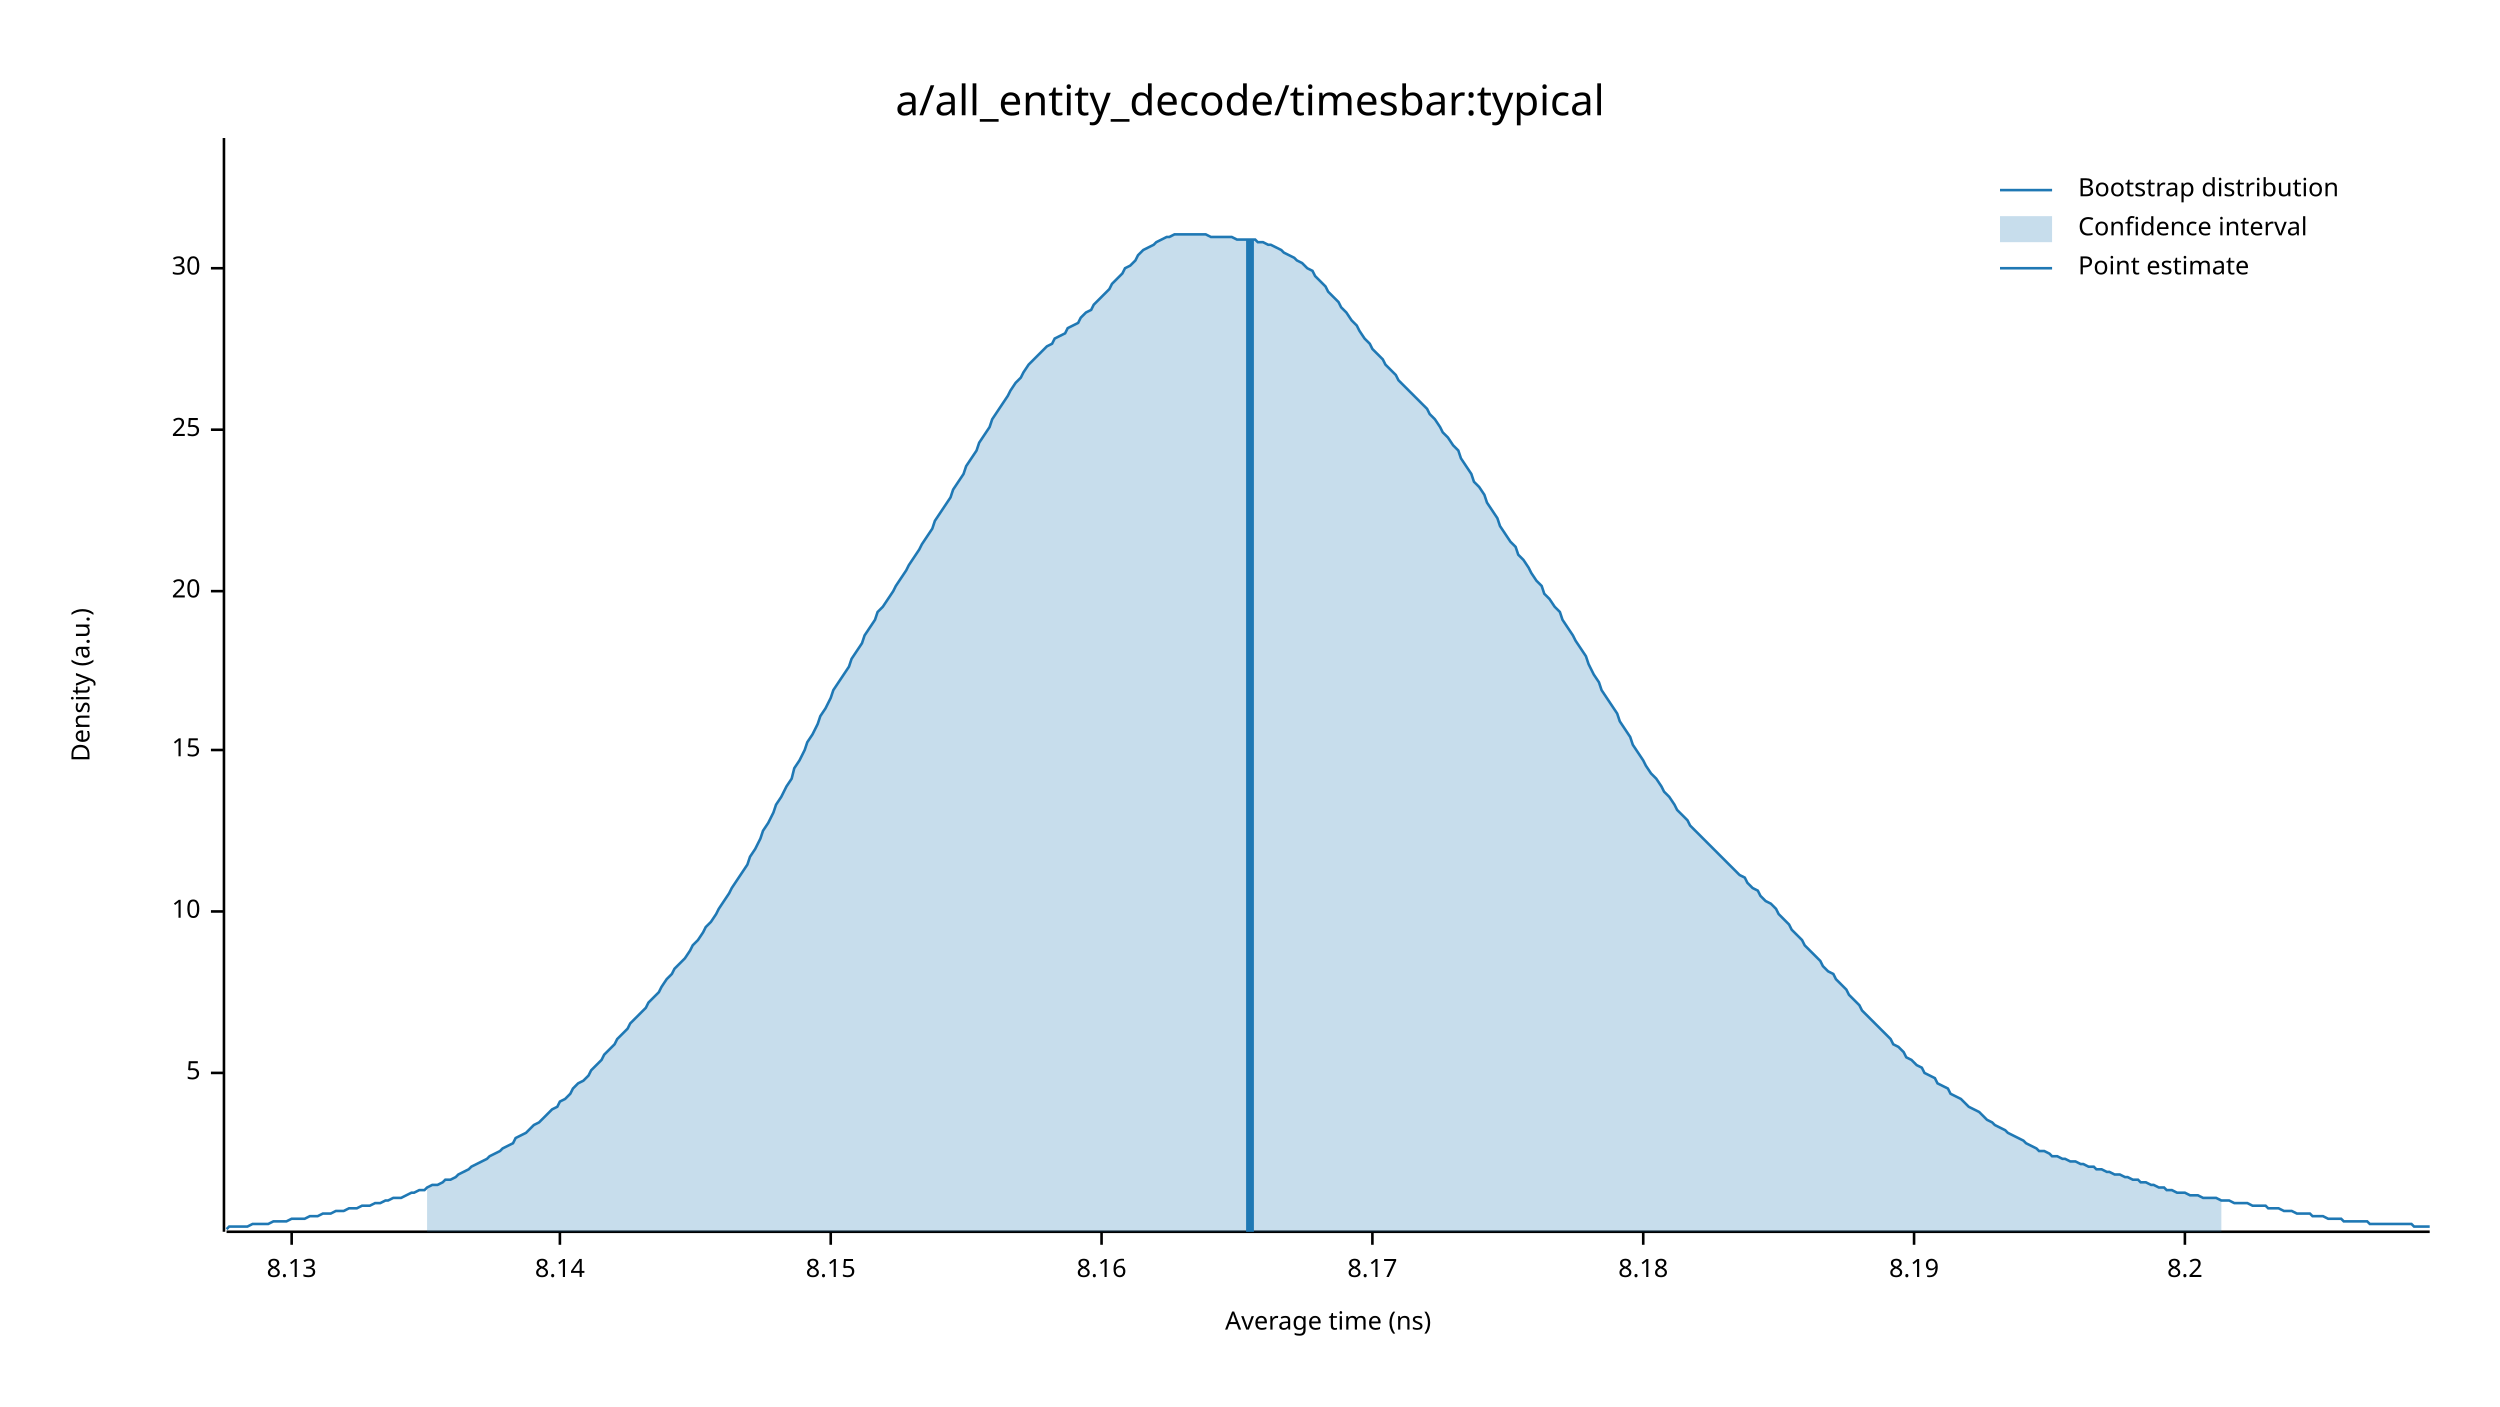
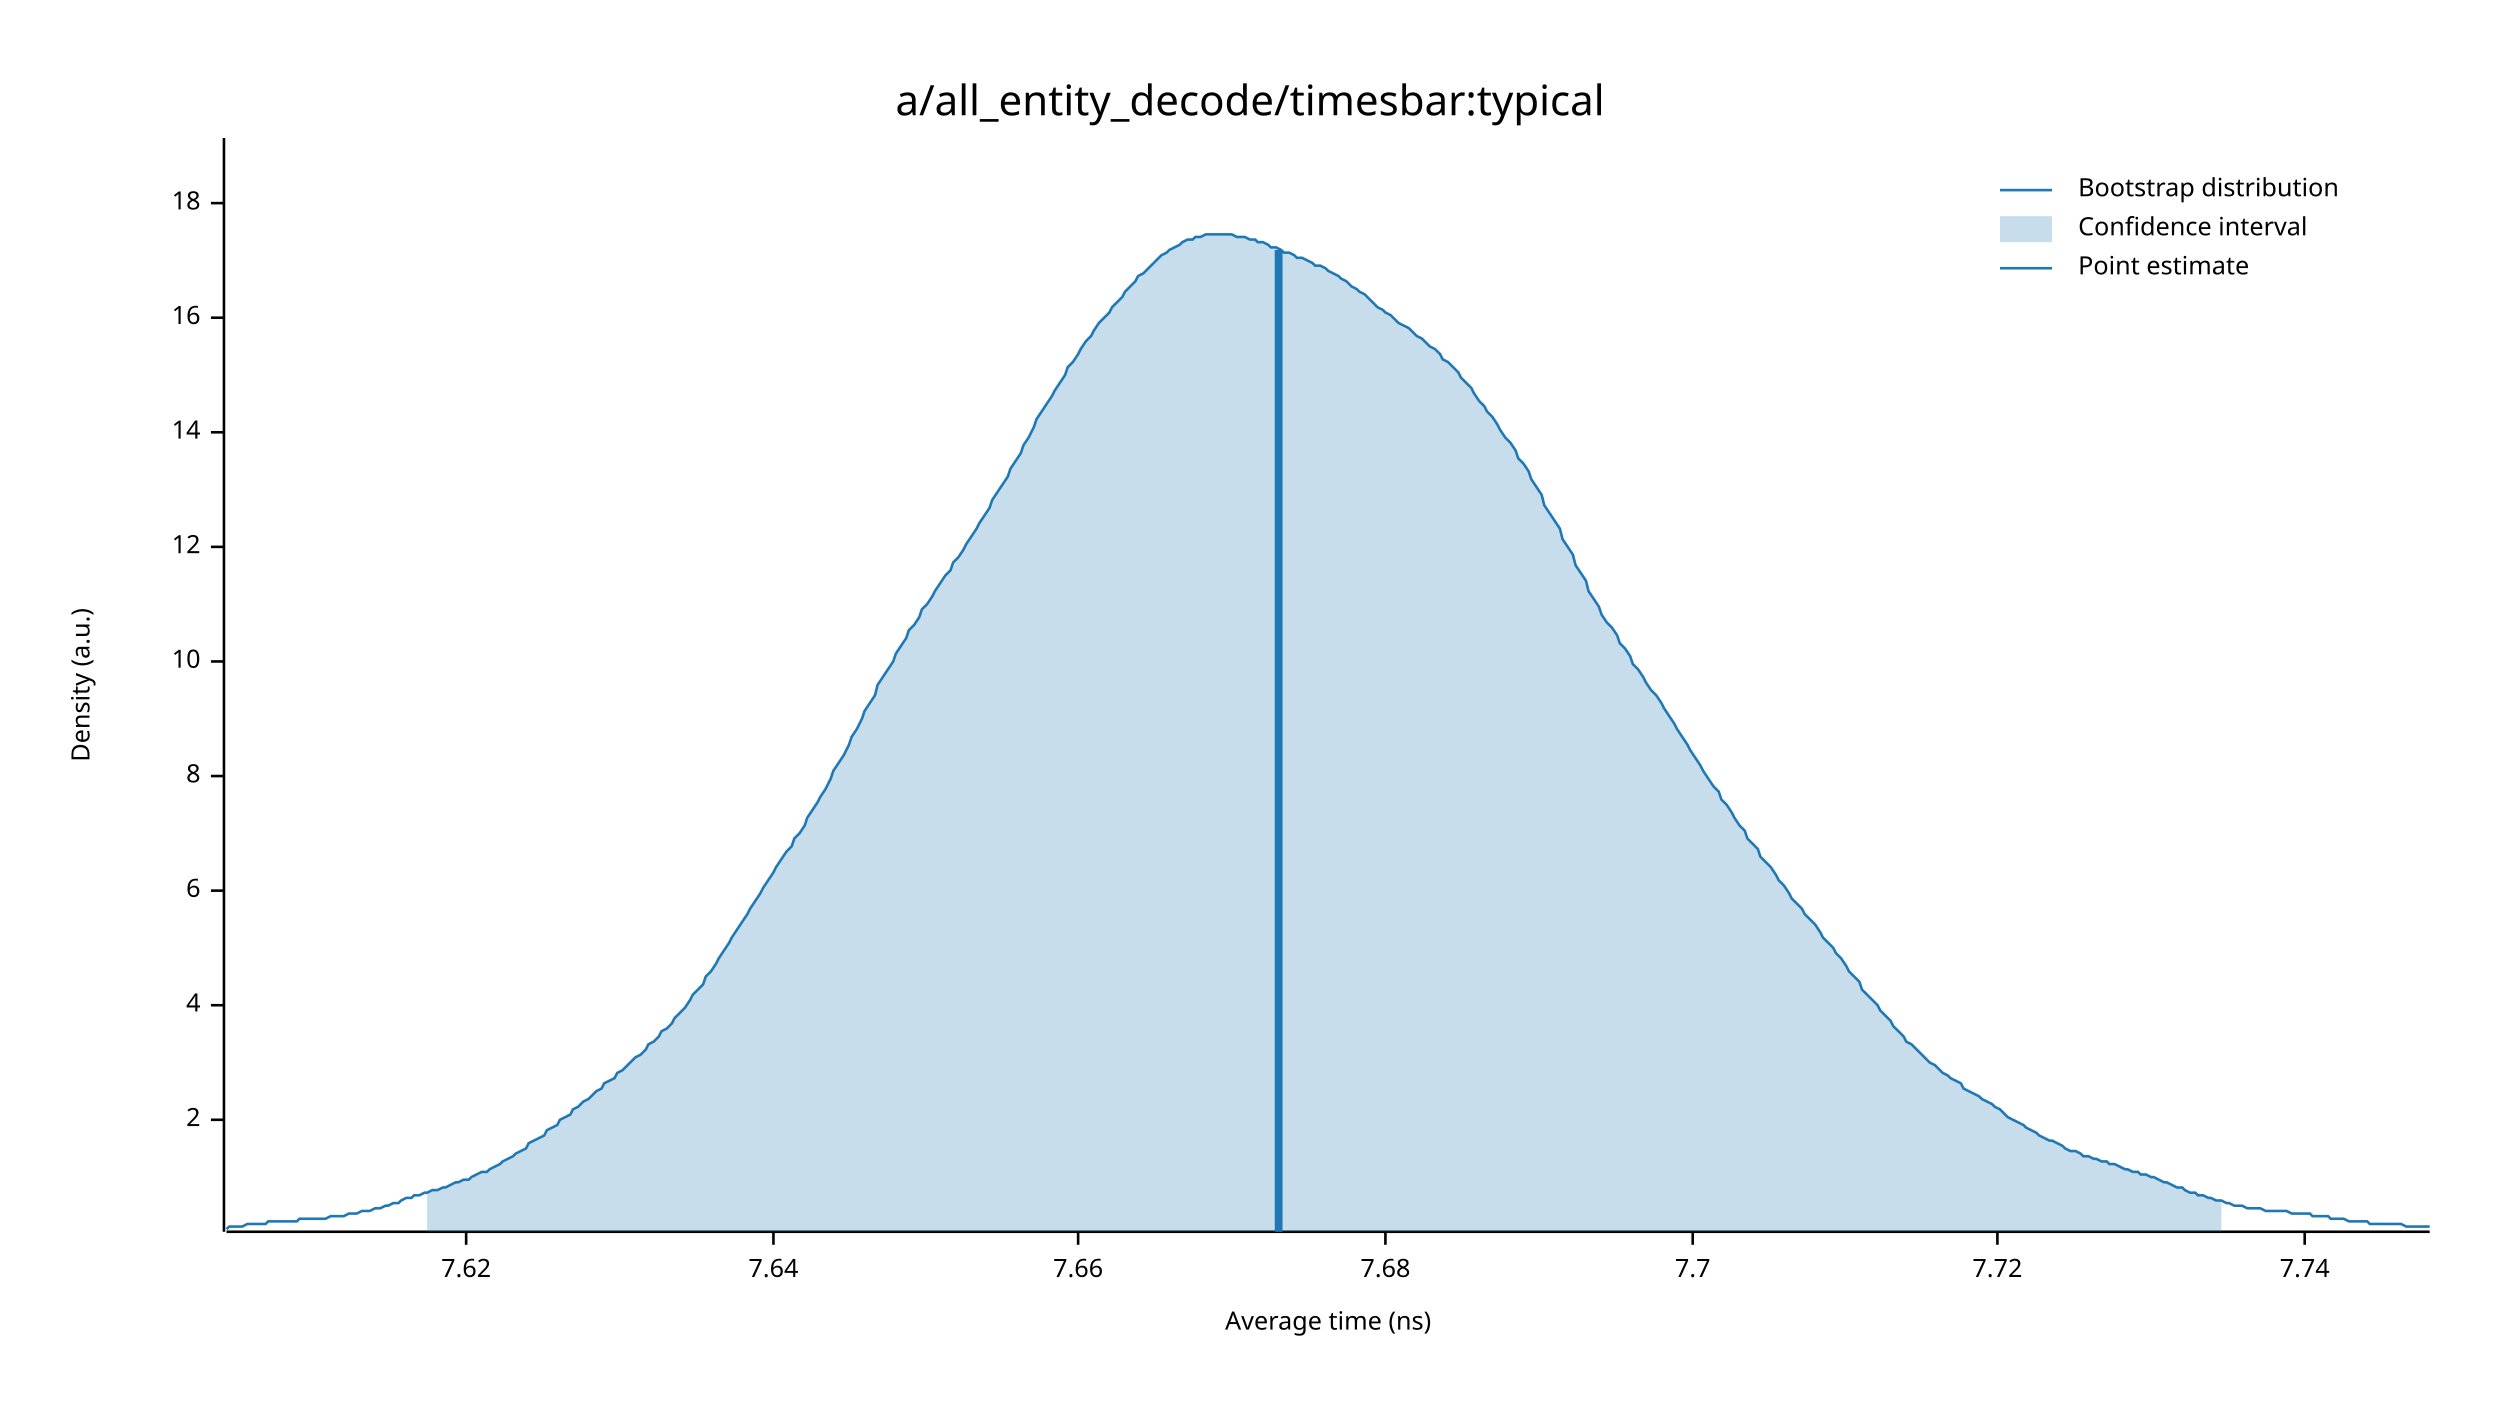
<svg xmlns="http://www.w3.org/2000/svg" width="960" height="540" viewBox="0 0 960 540">
  <text x="480" y="32" dy="0.76em" text-anchor="middle" font-family="sans-serif" font-size="16.129" opacity="1" fill="#000000">
a/all_entity_decode/timesbar:typical
</text>
  <text x="27" y="263" dy="0.76em" text-anchor="middle" font-family="sans-serif" font-size="9.677" opacity="1" fill="#000000" transform="rotate(270, 27, 263)">
Density (a.u.)
</text>
  <text x="510" y="513" dy="-0.5ex" text-anchor="middle" font-family="sans-serif" font-size="9.677" opacity="1" fill="#000000">
Average time (ns)
</text>
  <polyline fill="none" opacity="1" stroke="#000000" stroke-width="1" points="86,53 86,473 " />
-   <text x="77" y="412" dy="0.5ex" text-anchor="end" font-family="sans-serif" font-size="9.677" opacity="1" fill="#000000">
- 5
+   <text x="77" y="430" dy="0.5ex" text-anchor="end" font-family="sans-serif" font-size="9.677" opacity="1" fill="#000000">
+ 2
</text>
-   <polyline fill="none" opacity="1" stroke="#000000" stroke-width="1" points="81,412 86,412 " />
-   <text x="77" y="350" dy="0.5ex" text-anchor="end" font-family="sans-serif" font-size="9.677" opacity="1" fill="#000000">
+   <polyline fill="none" opacity="1" stroke="#000000" stroke-width="1" points="81,430 86,430 " />
+   <text x="77" y="386" dy="0.5ex" text-anchor="end" font-family="sans-serif" font-size="9.677" opacity="1" fill="#000000">
+ 4
+ </text>
+   <polyline fill="none" opacity="1" stroke="#000000" stroke-width="1" points="81,386 86,386 " />
+   <text x="77" y="342" dy="0.5ex" text-anchor="end" font-family="sans-serif" font-size="9.677" opacity="1" fill="#000000">
+ 6
+ </text>
+   <polyline fill="none" opacity="1" stroke="#000000" stroke-width="1" points="81,342 86,342 " />
+   <text x="77" y="298" dy="0.5ex" text-anchor="end" font-family="sans-serif" font-size="9.677" opacity="1" fill="#000000">
+ 8
+ </text>
+   <polyline fill="none" opacity="1" stroke="#000000" stroke-width="1" points="81,298 86,298 " />
+   <text x="77" y="254" dy="0.5ex" text-anchor="end" font-family="sans-serif" font-size="9.677" opacity="1" fill="#000000">
10
</text>
-   <polyline fill="none" opacity="1" stroke="#000000" stroke-width="1" points="81,350 86,350 " />
-   <text x="77" y="288" dy="0.5ex" text-anchor="end" font-family="sans-serif" font-size="9.677" opacity="1" fill="#000000">
- 15
+   <polyline fill="none" opacity="1" stroke="#000000" stroke-width="1" points="81,254 86,254 " />
+   <text x="77" y="210" dy="0.5ex" text-anchor="end" font-family="sans-serif" font-size="9.677" opacity="1" fill="#000000">
+ 12
</text>
-   <polyline fill="none" opacity="1" stroke="#000000" stroke-width="1" points="81,288 86,288 " />
-   <text x="77" y="227" dy="0.5ex" text-anchor="end" font-family="sans-serif" font-size="9.677" opacity="1" fill="#000000">
- 20
+   <polyline fill="none" opacity="1" stroke="#000000" stroke-width="1" points="81,210 86,210 " />
+   <text x="77" y="166" dy="0.5ex" text-anchor="end" font-family="sans-serif" font-size="9.677" opacity="1" fill="#000000">
+ 14
</text>
-   <polyline fill="none" opacity="1" stroke="#000000" stroke-width="1" points="81,227 86,227 " />
-   <text x="77" y="165" dy="0.5ex" text-anchor="end" font-family="sans-serif" font-size="9.677" opacity="1" fill="#000000">
- 25
+   <polyline fill="none" opacity="1" stroke="#000000" stroke-width="1" points="81,166 86,166 " />
+   <text x="77" y="122" dy="0.5ex" text-anchor="end" font-family="sans-serif" font-size="9.677" opacity="1" fill="#000000">
+ 16
</text>
-   <polyline fill="none" opacity="1" stroke="#000000" stroke-width="1" points="81,165 86,165 " />
-   <text x="77" y="103" dy="0.5ex" text-anchor="end" font-family="sans-serif" font-size="9.677" opacity="1" fill="#000000">
- 30
+   <polyline fill="none" opacity="1" stroke="#000000" stroke-width="1" points="81,122 86,122 " />
+   <text x="77" y="78" dy="0.5ex" text-anchor="end" font-family="sans-serif" font-size="9.677" opacity="1" fill="#000000">
+ 18
</text>
-   <polyline fill="none" opacity="1" stroke="#000000" stroke-width="1" points="81,103 86,103 " />
+   <polyline fill="none" opacity="1" stroke="#000000" stroke-width="1" points="81,78 86,78 " />
  <polyline fill="none" opacity="1" stroke="#000000" stroke-width="1" points="87,473 933,473 " />
-   <text x="112" y="483" dy="0.76em" text-anchor="middle" font-family="sans-serif" font-size="9.677" opacity="1" fill="#000000">
- 8.13
+   <text x="179" y="483" dy="0.76em" text-anchor="middle" font-family="sans-serif" font-size="9.677" opacity="1" fill="#000000">
+ 7.62
</text>
-   <polyline fill="none" opacity="1" stroke="#000000" stroke-width="1" points="112,473 112,478 " />
-   <text x="215" y="483" dy="0.76em" text-anchor="middle" font-family="sans-serif" font-size="9.677" opacity="1" fill="#000000">
- 8.14
+   <polyline fill="none" opacity="1" stroke="#000000" stroke-width="1" points="179,473 179,478 " />
+   <text x="297" y="483" dy="0.76em" text-anchor="middle" font-family="sans-serif" font-size="9.677" opacity="1" fill="#000000">
+ 7.64
</text>
-   <polyline fill="none" opacity="1" stroke="#000000" stroke-width="1" points="215,473 215,478 " />
-   <text x="319" y="483" dy="0.76em" text-anchor="middle" font-family="sans-serif" font-size="9.677" opacity="1" fill="#000000">
- 8.15
+   <polyline fill="none" opacity="1" stroke="#000000" stroke-width="1" points="297,473 297,478 " />
+   <text x="414" y="483" dy="0.76em" text-anchor="middle" font-family="sans-serif" font-size="9.677" opacity="1" fill="#000000">
+ 7.66
</text>
-   <polyline fill="none" opacity="1" stroke="#000000" stroke-width="1" points="319,473 319,478 " />
-   <text x="423" y="483" dy="0.76em" text-anchor="middle" font-family="sans-serif" font-size="9.677" opacity="1" fill="#000000">
- 8.16
+   <polyline fill="none" opacity="1" stroke="#000000" stroke-width="1" points="414,473 414,478 " />
+   <text x="532" y="483" dy="0.76em" text-anchor="middle" font-family="sans-serif" font-size="9.677" opacity="1" fill="#000000">
+ 7.68
</text>
-   <polyline fill="none" opacity="1" stroke="#000000" stroke-width="1" points="423,473 423,478 " />
-   <text x="527" y="483" dy="0.76em" text-anchor="middle" font-family="sans-serif" font-size="9.677" opacity="1" fill="#000000">
- 8.17
+   <polyline fill="none" opacity="1" stroke="#000000" stroke-width="1" points="532,473 532,478 " />
+   <text x="650" y="483" dy="0.76em" text-anchor="middle" font-family="sans-serif" font-size="9.677" opacity="1" fill="#000000">
+ 7.7
</text>
-   <polyline fill="none" opacity="1" stroke="#000000" stroke-width="1" points="527,473 527,478 " />
-   <text x="631" y="483" dy="0.76em" text-anchor="middle" font-family="sans-serif" font-size="9.677" opacity="1" fill="#000000">
- 8.18
+   <polyline fill="none" opacity="1" stroke="#000000" stroke-width="1" points="650,473 650,478 " />
+   <text x="767" y="483" dy="0.76em" text-anchor="middle" font-family="sans-serif" font-size="9.677" opacity="1" fill="#000000">
+ 7.72
</text>
-   <polyline fill="none" opacity="1" stroke="#000000" stroke-width="1" points="631,473 631,478 " />
-   <text x="735" y="483" dy="0.76em" text-anchor="middle" font-family="sans-serif" font-size="9.677" opacity="1" fill="#000000">
- 8.19
+   <polyline fill="none" opacity="1" stroke="#000000" stroke-width="1" points="767,473 767,478 " />
+   <text x="885" y="483" dy="0.76em" text-anchor="middle" font-family="sans-serif" font-size="9.677" opacity="1" fill="#000000">
+ 7.74
</text>
-   <polyline fill="none" opacity="1" stroke="#000000" stroke-width="1" points="735,473 735,478 " />
-   <text x="839" y="483" dy="0.76em" text-anchor="middle" font-family="sans-serif" font-size="9.677" opacity="1" fill="#000000">
- 8.2
- </text>
-   <polyline fill="none" opacity="1" stroke="#000000" stroke-width="1" points="839,473 839,478 " />
-   <polyline fill="none" opacity="1" stroke="#1F78B4" stroke-width="1" points="87,472 88,471 90,471 92,471 93,471 95,471 97,470 98,470 100,470 102,470 103,470 105,469 107,469 109,469 110,469 112,468 114,468 115,468 117,468 119,467 120,467 122,467 124,466 125,466 127,466 129,465 131,465 132,465 134,464 136,464 137,464 139,463 141,463 142,463 144,462 146,462 148,461 149,461 151,460 153,460 154,460 156,459 158,458 159,458 161,457 163,457 164,456 166,455 168,455 170,454 171,453 173,453 175,452 176,451 178,450 180,449 181,448 183,447 185,446 187,445 188,444 190,443 192,442 193,441 195,440 197,439 198,437 200,436 202,435 203,434 205,432 207,431 209,429 210,428 212,426 214,425 215,423 217,422 219,420 220,418 222,416 224,415 226,413 227,411 229,409 231,407 232,405 234,403 236,401 237,399 239,397 241,395 242,393 244,391 246,389 248,387 249,385 251,383 253,381 254,379 256,376 258,374 259,372 261,370 263,368 265,365 266,363 268,361 270,358 271,356 273,354 275,351 276,349 278,346 280,343 281,341 283,338 285,335 287,332 288,329 290,326 292,322 293,319 295,316 297,312 298,309 300,306 302,302 304,299 305,295 307,292 309,288 310,285 312,282 314,278 315,275 317,272 319,268 320,265 322,262 324,259 326,256 327,253 329,250 331,247 332,244 334,241 336,238 337,235 339,233 341,230 343,227 344,225 346,222 348,219 349,217 351,214 353,211 354,209 356,206 358,203 359,200 361,197 363,194 365,191 366,188 368,185 370,182 371,179 373,176 375,173 376,170 378,167 380,164 381,161 383,158 385,155 387,152 388,150 390,147 392,145 393,143 395,140 397,138 398,137 400,135 402,133 404,132 405,130 407,129 409,128 410,126 412,125 414,124 415,122 417,120 419,119 420,117 422,115 424,113 426,111 427,109 429,107 431,105 432,103 434,102 436,100 437,98 439,96 441,95 443,94 444,93 446,92 448,91 449,91 451,90 453,90 454,90 456,90 458,90 459,90 461,90 463,90 465,91 466,91 468,91 470,91 471,91 473,91 475,92 476,92 478,92 480,92 482,92 483,93 485,93 487,94 488,94 490,95 492,96 493,97 495,98 497,99 498,100 500,101 502,103 504,104 505,106 507,108 509,110 510,112 512,114 514,116 515,118 517,120 519,123 521,125 522,127 524,130 526,132 527,134 529,136 531,138 532,140 534,142 536,144 537,146 539,148 541,150 543,152 544,153 546,155 548,157 549,159 551,161 553,164 554,166 556,168 558,171 560,173 561,176 563,179 565,182 566,185 568,187 570,190 571,193 573,196 575,199 576,202 578,205 580,208 582,210 583,213 585,215 587,218 588,220 590,223 592,225 593,228 595,230 597,233 599,235 600,238 602,241 604,244 605,246 607,249 609,252 610,255 612,259 614,262 615,265 617,268 619,271 621,274 622,277 624,280 626,283 627,286 629,289 631,292 632,294 634,297 636,299 638,302 639,304 641,306 643,309 644,311 646,313 648,315 649,317 651,319 653,321 654,322 656,324 658,326 660,328 661,329 663,331 665,333 666,334 668,336 670,337 671,339 673,341 675,342 676,344 678,346 680,347 682,349 683,351 685,353 687,355 688,357 690,359 692,361 693,363 695,365 697,367 699,369 700,371 702,373 704,374 705,376 707,378 709,380 710,382 712,384 714,386 715,388 717,390 719,392 721,394 722,395 724,397 726,399 727,401 729,402 731,404 732,406 734,407 736,409 738,410 739,412 741,413 743,414 744,416 746,417 748,418 749,420 751,421 753,422 754,423 756,425 758,426 760,427 761,428 763,430 765,431 766,432 768,433 770,434 771,435 773,436 775,437 777,438 778,439 780,440 782,441 783,442 785,442 787,443 788,444 790,444 792,445 793,445 795,446 797,446 799,447 800,447 802,448 804,448 805,449 807,449 809,450 810,450 812,451 814,451 816,452 817,452 819,453 821,453 822,454 824,454 826,455 827,455 829,456 831,456 832,457 834,457 836,458 838,458 839,458 841,459 843,459 844,459 846,460 848,460 849,460 851,460 853,461 855,461 856,461 858,462 860,462 861,462 863,462 865,463 866,463 868,463 870,463 871,464 873,464 875,464 877,465 878,465 880,465 882,466 883,466 885,466 887,466 888,467 890,467 892,467 894,468 895,468 897,468 899,468 900,469 902,469 904,469 905,469 907,469 909,469 910,470 912,470 914,470 916,470 917,470 919,470 921,470 922,470 924,470 926,470 927,471 929,471 931,471 933,471 " />
-   <polygon opacity="0.25" fill="#1F78B4" points="164,456 166,455 168,455 170,454 171,453 173,453 175,452 176,451 178,450 180,449 181,448 183,447 185,446 187,445 188,444 190,443 192,442 193,441 195,440 197,439 198,437 200,436 202,435 203,434 205,432 207,431 209,429 210,428 212,426 214,425 215,423 217,422 219,420 220,418 222,416 224,415 226,413 227,411 229,409 231,407 232,405 234,403 236,401 237,399 239,397 241,395 242,393 244,391 246,389 248,387 249,385 251,383 253,381 254,379 256,376 258,374 259,372 261,370 263,368 265,365 266,363 268,361 270,358 271,356 273,354 275,351 276,349 278,346 280,343 281,341 283,338 285,335 287,332 288,329 290,326 292,322 293,319 295,316 297,312 298,309 300,306 302,302 304,299 305,295 307,292 309,288 310,285 312,282 314,278 315,275 317,272 319,268 320,265 322,262 324,259 326,256 327,253 329,250 331,247 332,244 334,241 336,238 337,235 339,233 341,230 343,227 344,225 346,222 348,219 349,217 351,214 353,211 354,209 356,206 358,203 359,200 361,197 363,194 365,191 366,188 368,185 370,182 371,179 373,176 375,173 376,170 378,167 380,164 381,161 383,158 385,155 387,152 388,150 390,147 392,145 393,143 395,140 397,138 398,137 400,135 402,133 404,132 405,130 407,129 409,128 410,126 412,125 414,124 415,122 417,120 419,119 420,117 422,115 424,113 426,111 427,109 429,107 431,105 432,103 434,102 436,100 437,98 439,96 441,95 443,94 444,93 446,92 448,91 449,91 451,90 453,90 454,90 456,90 458,90 459,90 461,90 463,90 465,91 466,91 468,91 470,91 471,91 473,91 475,92 476,92 478,92 480,92 482,92 483,93 485,93 487,94 488,94 490,95 492,96 493,97 495,98 497,99 498,100 500,101 502,103 504,104 505,106 507,108 509,110 510,112 512,114 514,116 515,118 517,120 519,123 521,125 522,127 524,130 526,132 527,134 529,136 531,138 532,140 534,142 536,144 537,146 539,148 541,150 543,152 544,153 546,155 548,157 549,159 551,161 553,164 554,166 556,168 558,171 560,173 561,176 563,179 565,182 566,185 568,187 570,190 571,193 573,196 575,199 576,202 578,205 580,208 582,210 583,213 585,215 587,218 588,220 590,223 592,225 593,228 595,230 597,233 599,235 600,238 602,241 604,244 605,246 607,249 609,252 610,255 612,259 614,262 615,265 617,268 619,271 621,274 622,277 624,280 626,283 627,286 629,289 631,292 632,294 634,297 636,299 638,302 639,304 641,306 643,309 644,311 646,313 648,315 649,317 651,319 653,321 654,322 656,324 658,326 660,328 661,329 663,331 665,333 666,334 668,336 670,337 671,339 673,341 675,342 676,344 678,346 680,347 682,349 683,351 685,353 687,355 688,357 690,359 692,361 693,363 695,365 697,367 699,369 700,371 702,373 704,374 705,376 707,378 709,380 710,382 712,384 714,386 715,388 717,390 719,392 721,394 722,395 724,397 726,399 727,401 729,402 731,404 732,406 734,407 736,409 738,410 739,412 741,413 743,414 744,416 746,417 748,418 749,420 751,421 753,422 754,423 756,425 758,426 760,427 761,428 763,430 765,431 766,432 768,433 770,434 771,435 773,436 775,437 777,438 778,439 780,440 782,441 783,442 785,442 787,443 788,444 790,444 792,445 793,445 795,446 797,446 799,447 800,447 802,448 804,448 805,449 807,449 809,450 810,450 812,451 814,451 816,452 817,452 819,453 821,453 822,454 824,454 826,455 827,455 829,456 831,456 832,457 834,457 836,458 838,458 839,458 841,459 843,459 844,459 846,460 848,460 849,460 851,460 853,461 853,473 164,473 " />
-   <polyline fill="none" opacity="1" stroke="#1F78B4" stroke-width="3" points="480,473 480,92 " />
+   <polyline fill="none" opacity="1" stroke="#000000" stroke-width="1" points="885,473 885,478 " />
+   <polyline fill="none" opacity="1" stroke="#1F78B4" stroke-width="1" points="87,472 88,471 90,471 92,471 93,471 95,470 97,470 98,470 100,470 102,470 103,469 105,469 107,469 109,469 110,469 112,469 114,469 115,468 117,468 119,468 120,468 122,468 124,468 125,468 127,467 129,467 131,467 132,467 134,466 136,466 137,466 139,465 141,465 142,465 144,464 146,464 148,463 149,463 151,462 153,462 154,461 156,460 158,460 159,459 161,459 163,458 164,458 166,457 168,457 170,456 171,456 173,455 175,454 176,454 178,453 180,453 181,452 183,451 185,450 187,450 188,449 190,448 192,447 193,446 195,445 197,444 198,443 200,442 202,441 203,439 205,438 207,437 209,436 210,434 212,433 214,432 215,430 217,429 219,428 220,426 222,425 224,423 226,422 227,421 229,419 231,418 232,416 234,415 236,414 237,412 239,411 241,409 242,408 244,406 246,405 248,403 249,401 251,400 253,398 254,396 256,395 258,393 259,391 261,389 263,387 265,384 266,382 268,380 270,378 271,375 273,373 275,370 276,368 278,365 280,362 281,360 283,357 285,354 287,351 288,349 290,346 292,343 293,341 295,338 297,335 298,333 300,330 302,327 304,325 305,322 307,320 309,317 310,314 312,311 314,308 315,306 317,303 319,299 320,296 322,293 324,290 326,286 327,283 329,280 331,276 332,273 334,270 336,267 337,263 339,260 341,257 343,254 344,251 346,248 348,245 349,242 351,240 353,237 354,234 356,232 358,229 359,227 361,224 363,221 365,219 366,216 368,214 370,211 371,209 373,206 375,203 376,201 378,198 380,195 381,192 383,189 385,186 387,183 388,180 390,177 392,174 393,171 395,168 397,164 398,161 400,158 402,155 404,152 405,150 407,147 409,144 410,141 412,139 414,136 415,134 417,131 419,129 420,127 422,124 424,122 426,120 427,118 429,116 431,114 432,112 434,110 436,108 437,106 439,105 441,103 443,101 444,100 446,98 448,97 449,96 451,95 453,94 454,93 456,92 458,92 459,91 461,91 463,90 465,90 466,90 468,90 470,90 471,90 473,90 475,91 476,91 478,91 480,92 482,92 483,93 485,93 487,94 488,95 490,95 492,96 493,97 495,97 497,98 498,99 500,99 502,100 504,101 505,102 507,102 509,103 510,104 512,105 514,106 515,107 517,108 519,110 521,111 522,112 524,113 526,115 527,116 529,118 531,119 532,120 534,121 536,123 537,124 539,125 541,126 543,128 544,129 546,130 548,132 549,133 551,134 553,136 554,138 556,139 558,141 560,143 561,145 563,147 565,149 566,151 568,154 570,156 571,158 573,160 575,163 576,165 578,168 580,170 582,173 583,176 585,178 587,181 588,184 590,187 592,190 593,194 595,197 597,200 599,203 600,207 602,210 604,213 605,217 607,220 609,223 610,227 612,230 614,233 615,236 617,239 619,241 621,244 622,247 624,249 626,252 627,255 629,257 631,260 632,262 634,265 636,267 638,270 639,272 641,275 643,278 644,280 646,283 648,286 649,288 651,291 653,294 654,296 656,299 658,302 660,304 661,307 663,309 665,312 666,314 668,317 670,319 671,322 673,324 675,326 676,329 678,331 680,333 682,336 683,338 685,340 687,343 688,345 690,347 692,349 693,351 695,353 697,355 699,358 700,360 702,362 704,364 705,366 707,368 709,371 710,373 712,375 714,377 715,380 717,382 719,384 721,386 722,388 724,390 726,392 727,394 729,396 731,398 732,400 734,401 736,403 738,405 739,406 741,408 743,409 744,410 746,412 748,413 749,414 751,415 753,416 754,418 756,419 758,420 760,421 761,422 763,423 765,424 766,425 768,426 770,428 771,429 773,430 775,431 777,432 778,433 780,434 782,435 783,436 785,437 787,438 788,438 790,439 792,440 793,441 795,442 797,442 799,443 800,444 802,444 804,445 805,445 807,446 809,446 810,447 812,447 814,448 816,449 817,449 819,450 821,450 822,451 824,451 826,452 827,452 829,453 831,454 832,454 834,455 836,456 838,456 839,457 841,458 843,458 844,459 846,459 848,460 849,460 851,461 853,461 855,462 856,462 858,463 860,463 861,463 863,464 865,464 866,464 868,464 870,465 871,465 873,465 875,465 877,465 878,465 880,466 882,466 883,466 885,466 887,466 888,467 890,467 892,467 894,467 895,468 897,468 899,468 900,468 902,469 904,469 905,469 907,469 909,469 910,470 912,470 914,470 916,470 917,470 919,470 921,470 922,470 924,471 926,471 927,471 929,471 931,471 933,471 " />
+   <polygon opacity="0.25" fill="#1F78B4" points="164,458 166,457 168,457 170,456 171,456 173,455 175,454 176,454 178,453 180,453 181,452 183,451 185,450 187,450 188,449 190,448 192,447 193,446 195,445 197,444 198,443 200,442 202,441 203,439 205,438 207,437 209,436 210,434 212,433 214,432 215,430 217,429 219,428 220,426 222,425 224,423 226,422 227,421 229,419 231,418 232,416 234,415 236,414 237,412 239,411 241,409 242,408 244,406 246,405 248,403 249,401 251,400 253,398 254,396 256,395 258,393 259,391 261,389 263,387 265,384 266,382 268,380 270,378 271,375 273,373 275,370 276,368 278,365 280,362 281,360 283,357 285,354 287,351 288,349 290,346 292,343 293,341 295,338 297,335 298,333 300,330 302,327 304,325 305,322 307,320 309,317 310,314 312,311 314,308 315,306 317,303 319,299 320,296 322,293 324,290 326,286 327,283 329,280 331,276 332,273 334,270 336,267 337,263 339,260 341,257 343,254 344,251 346,248 348,245 349,242 351,240 353,237 354,234 356,232 358,229 359,227 361,224 363,221 365,219 366,216 368,214 370,211 371,209 373,206 375,203 376,201 378,198 380,195 381,192 383,189 385,186 387,183 388,180 390,177 392,174 393,171 395,168 397,164 398,161 400,158 402,155 404,152 405,150 407,147 409,144 410,141 412,139 414,136 415,134 417,131 419,129 420,127 422,124 424,122 426,120 427,118 429,116 431,114 432,112 434,110 436,108 437,106 439,105 441,103 443,101 444,100 446,98 448,97 449,96 451,95 453,94 454,93 456,92 458,92 459,91 461,91 463,90 465,90 466,90 468,90 470,90 471,90 473,90 475,91 476,91 478,91 480,92 482,92 483,93 485,93 487,94 488,95 490,95 492,96 493,97 495,97 497,98 498,99 500,99 502,100 504,101 505,102 507,102 509,103 510,104 512,105 514,106 515,107 517,108 519,110 521,111 522,112 524,113 526,115 527,116 529,118 531,119 532,120 534,121 536,123 537,124 539,125 541,126 543,128 544,129 546,130 548,132 549,133 551,134 553,136 554,138 556,139 558,141 560,143 561,145 563,147 565,149 566,151 568,154 570,156 571,158 573,160 575,163 576,165 578,168 580,170 582,173 583,176 585,178 587,181 588,184 590,187 592,190 593,194 595,197 597,200 599,203 600,207 602,210 604,213 605,217 607,220 609,223 610,227 612,230 614,233 615,236 617,239 619,241 621,244 622,247 624,249 626,252 627,255 629,257 631,260 632,262 634,265 636,267 638,270 639,272 641,275 643,278 644,280 646,283 648,286 649,288 651,291 653,294 654,296 656,299 658,302 660,304 661,307 663,309 665,312 666,314 668,317 670,319 671,322 673,324 675,326 676,329 678,331 680,333 682,336 683,338 685,340 687,343 688,345 690,347 692,349 693,351 695,353 697,355 699,358 700,360 702,362 704,364 705,366 707,368 709,371 710,373 712,375 714,377 715,380 717,382 719,384 721,386 722,388 724,390 726,392 727,394 729,396 731,398 732,400 734,401 736,403 738,405 739,406 741,408 743,409 744,410 746,412 748,413 749,414 751,415 753,416 754,418 756,419 758,420 760,421 761,422 763,423 765,424 766,425 768,426 770,428 771,429 773,430 775,431 777,432 778,433 780,434 782,435 783,436 785,437 787,438 788,438 790,439 792,440 793,441 795,442 797,442 799,443 800,444 802,444 804,445 805,445 807,446 809,446 810,447 812,447 814,448 816,449 817,449 819,450 821,450 822,451 824,451 826,452 827,452 829,453 831,454 832,454 834,455 836,456 838,456 839,457 841,458 843,458 844,459 846,459 848,460 849,460 851,461 853,461 853,473 164,473 " />
+   <polyline fill="none" opacity="1" stroke="#1F78B4" stroke-width="3" points="491,473 491,96 " />
  <text x="798" y="68" dy="0.76em" text-anchor="start" font-family="sans-serif" font-size="9.677" opacity="1" fill="#000000">
Bootstrap distribution
</text>
  <text x="798" y="83" dy="0.76em" text-anchor="start" font-family="sans-serif" font-size="9.677" opacity="1" fill="#000000">
Confidence interval
</text>
  <text x="798" y="98" dy="0.76em" text-anchor="start" font-family="sans-serif" font-size="9.677" opacity="1" fill="#000000">
Point estimate
</text>
  <polyline fill="none" opacity="1" stroke="#1F78B4" stroke-width="1" points="768,73 788,73 " />
  <rect x="768" y="83" width="20" height="10" opacity="0.25" fill="#1F78B4" stroke="none" />
  <polyline fill="none" opacity="1" stroke="#1F78B4" stroke-width="1" points="768,103 788,103 " />
</svg>
